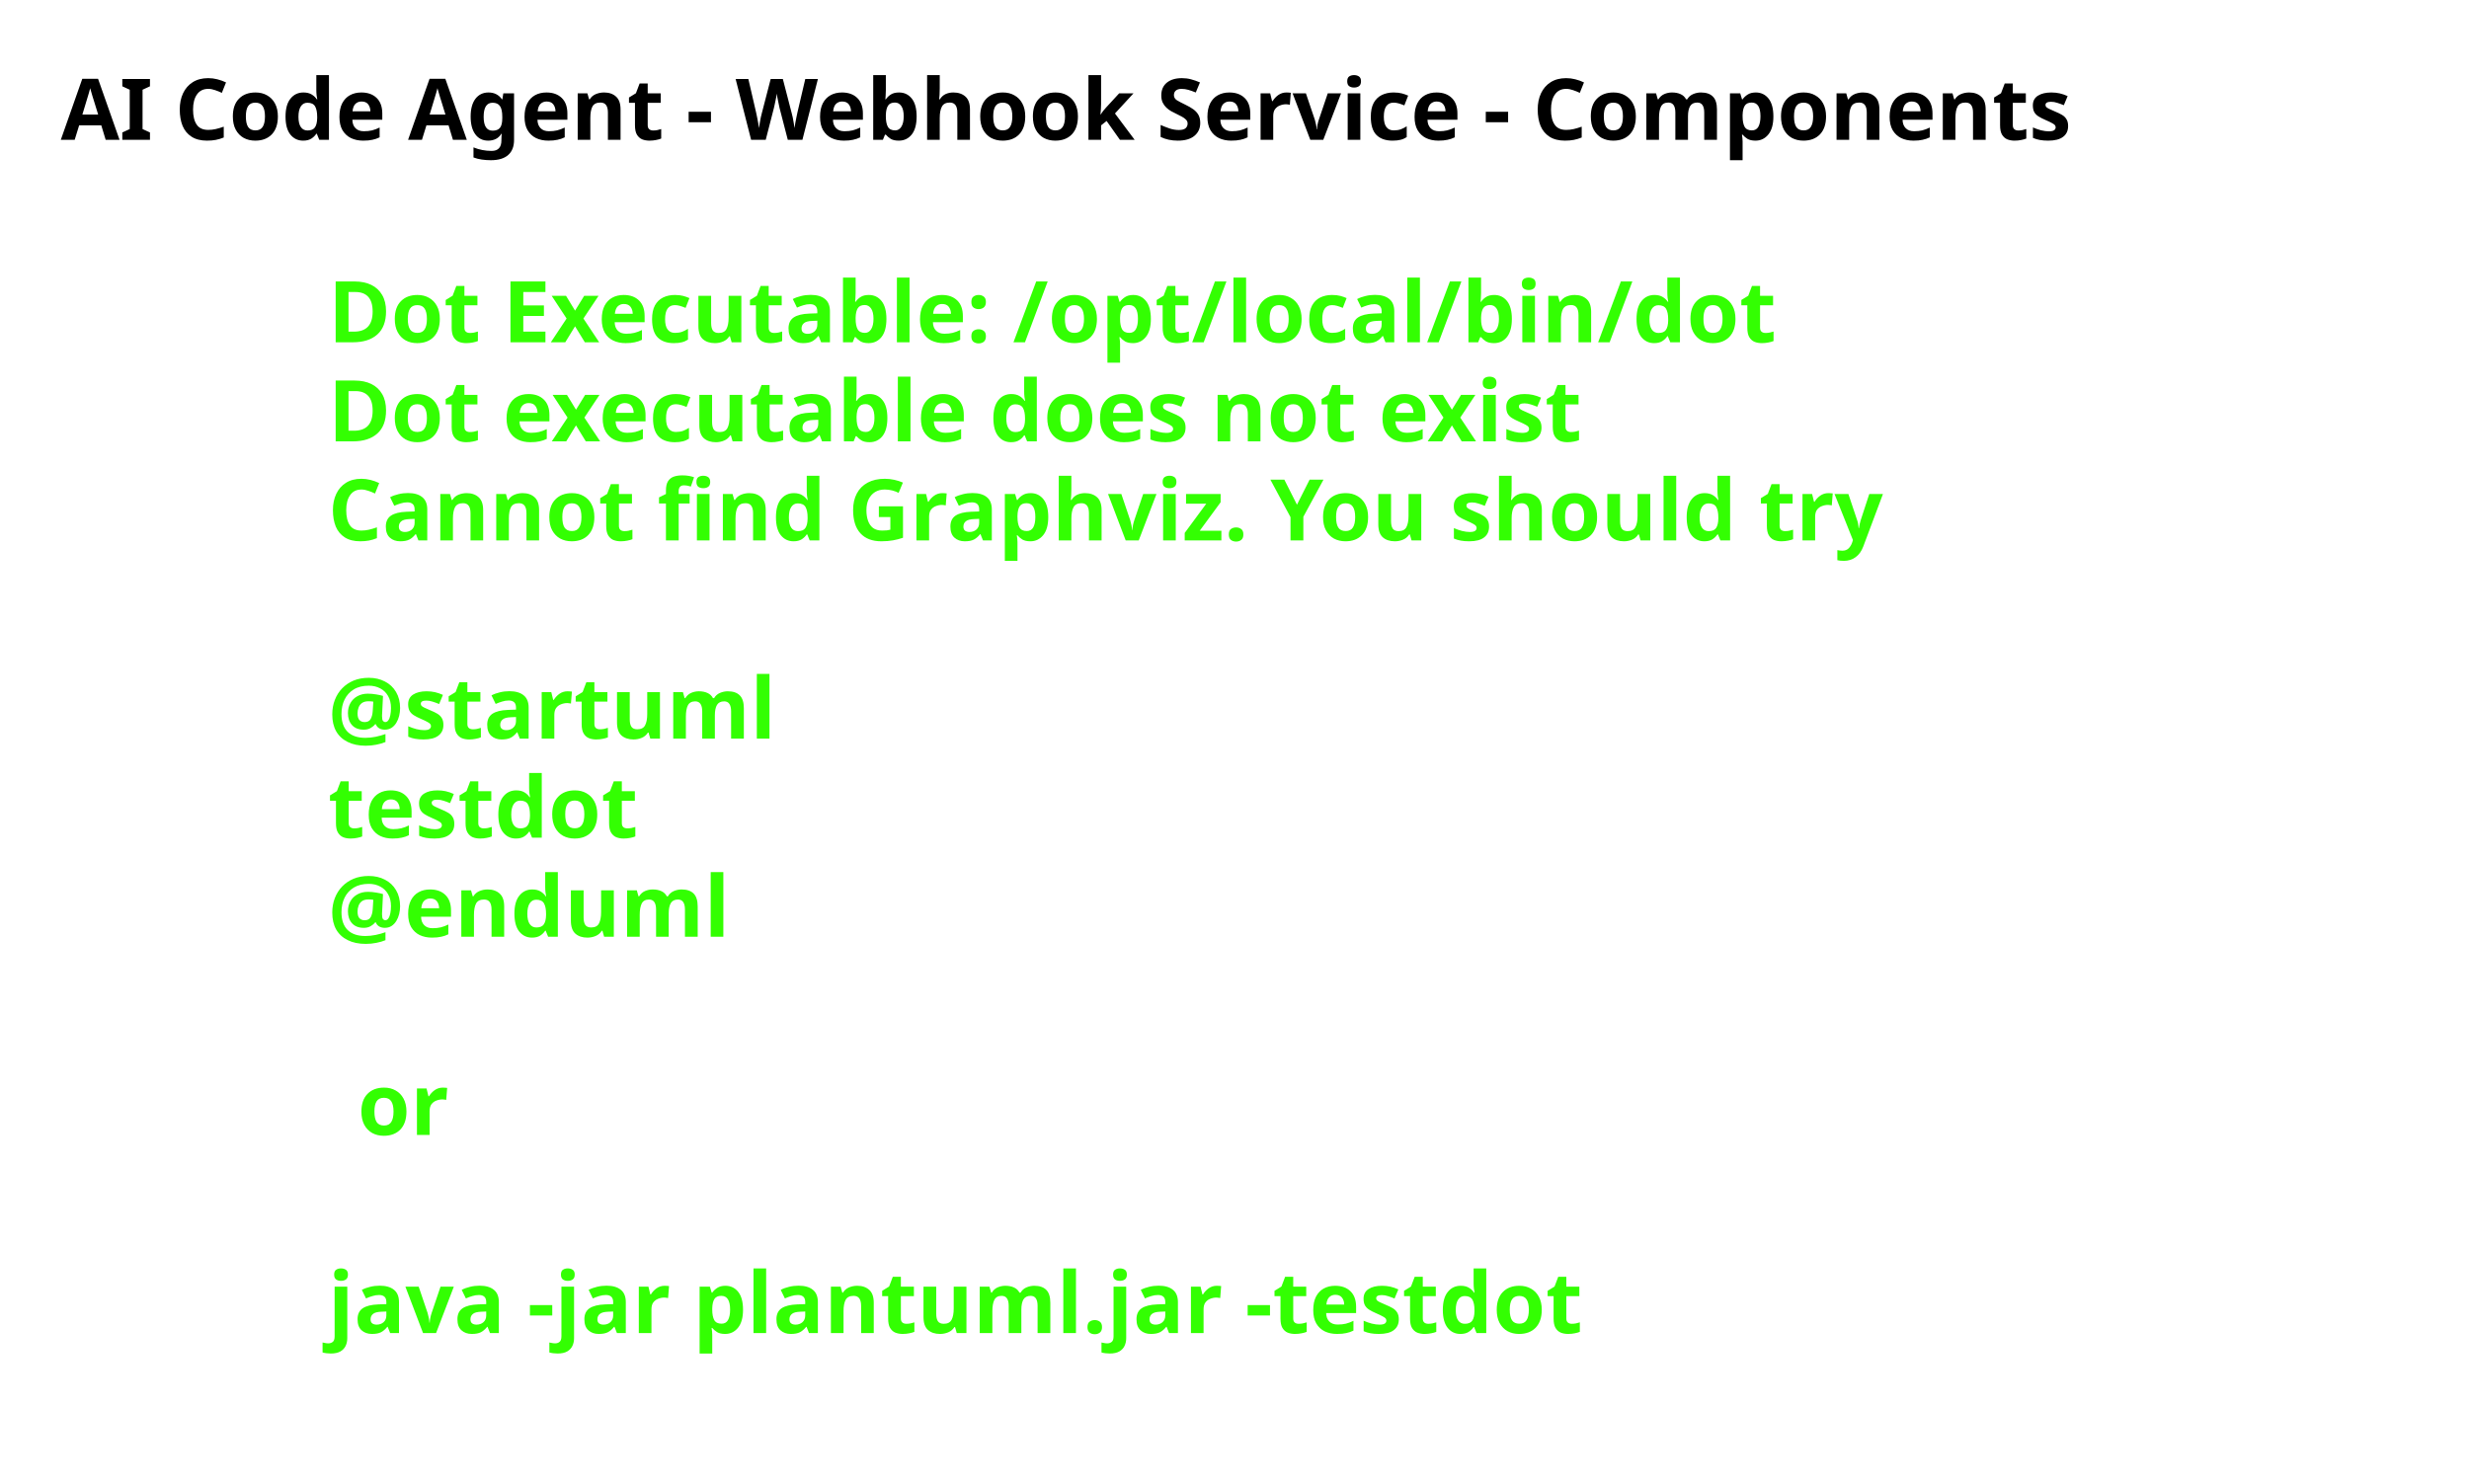
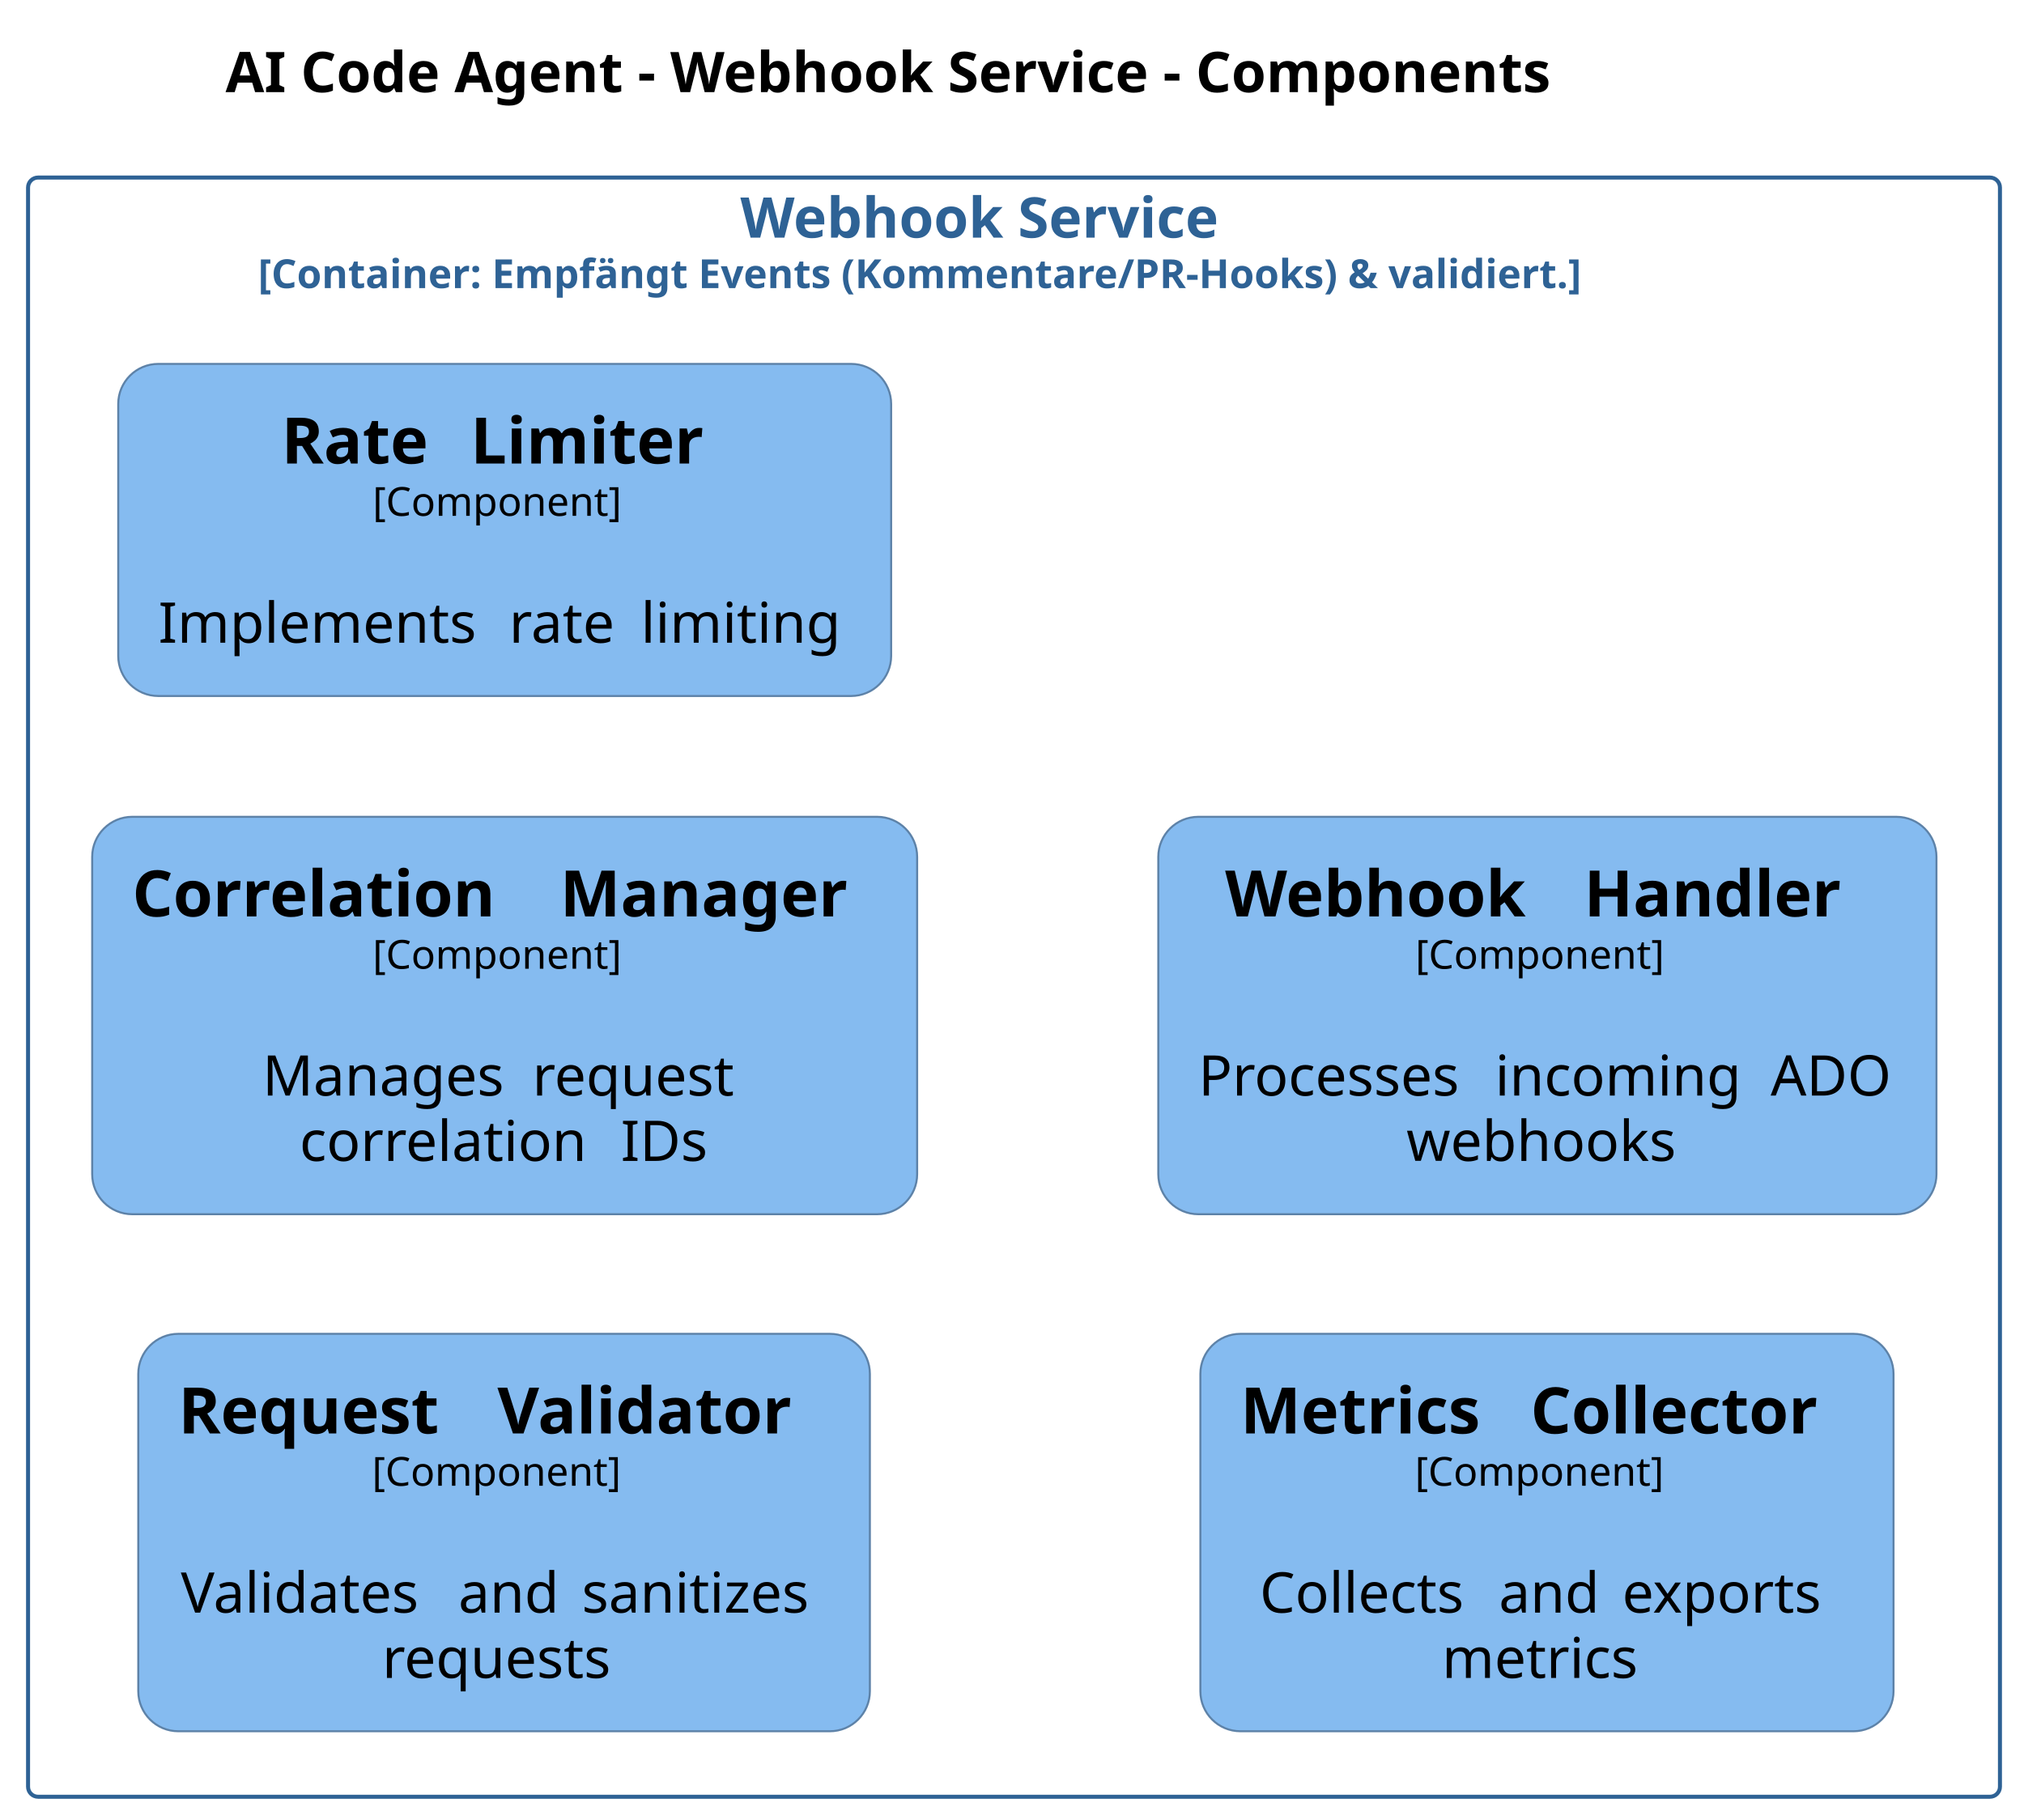
- <svg xmlns="http://www.w3.org/2000/svg" contentStyleType="text/css" data-diagram-type="DESCRIPTION" height="244px" preserveAspectRatio="none" style="width:406px;height:244px;background:#FFFFFF;" version="1.1" viewBox="0 0 406 244" width="406px" zoomAndPan="magnify">
+ <svg xmlns="http://www.w3.org/2000/svg" contentStyleType="text/css" data-diagram-type="DESCRIPTION" height="454px" preserveAspectRatio="none" style="width:505px;height:454px;background:#FFFFFF;" version="1.1" viewBox="0 0 505 454" width="505px" zoomAndPan="magnify">
  <defs />
  <g>
    <g class="title" data-source-line="2">
-       <text fill="#000000" font-family="sans-serif" font-size="14" font-weight="bold" lengthAdjust="spacing" textLength="378.451" x="10" y="22.995">AI Code Agent - Webhook Service - Components</text>
+       <text fill="#000000" font-family="sans-serif" font-size="14" font-weight="bold" lengthAdjust="spacing" textLength="378.451" x="56.274" y="22.995">AI Code Agent - Webhook Service - Components</text>
    </g>
-     <text fill="#33FF02" font-family="sans-serif" font-size="14" font-weight="bold" lengthAdjust="spacing" textLength="264.954" x="53.932" y="56.297">Dot Executable: /opt/local/bin/dot</text>
-     <text fill="#33FF02" font-family="sans-serif" font-size="14" font-weight="bold" lengthAdjust="spacing" textLength="236.264" x="53.932" y="72.594">Dot executable does not exist</text>
-     <text fill="#33FF02" font-family="sans-serif" font-size="14" font-weight="bold" lengthAdjust="spacing" textLength="291.587" x="53.932" y="88.891">Cannot find Graphviz. You should try</text>
-     <text fill="#33FF02" font-family="sans-serif" font-size="14" font-weight="bold" lengthAdjust="spacing" textLength="4.874" x="53.932" y="105.188"> </text>
-     <text fill="#33FF02" font-family="sans-serif" font-size="14" font-weight="bold" lengthAdjust="spacing" textLength="81.423" x="53.932" y="121.484">@startuml</text>
-     <text fill="#33FF02" font-family="sans-serif" font-size="14" font-weight="bold" lengthAdjust="spacing" textLength="57.545" x="53.932" y="137.781">testdot</text>
-     <text fill="#33FF02" font-family="sans-serif" font-size="14" font-weight="bold" lengthAdjust="spacing" textLength="72.837" x="53.932" y="154.078">@enduml</text>
-     <text fill="#33FF02" font-family="sans-serif" font-size="14" font-weight="bold" lengthAdjust="spacing" textLength="4.874" x="53.932" y="170.375"> </text>
-     <text fill="#33FF02" font-family="sans-serif" font-size="14" font-weight="bold" lengthAdjust="spacing" textLength="16.523" x="58.806" y="186.672">or</text>
-     <text fill="#33FF02" font-family="sans-serif" font-size="14" font-weight="bold" lengthAdjust="spacing" textLength="4.874" x="53.932" y="202.969"> </text>
-     <text fill="#33FF02" font-family="sans-serif" font-size="14" font-weight="bold" lengthAdjust="spacing" textLength="234.507" x="53.932" y="219.266">java -jar plantuml.jar -testdot</text>
-     <text fill="#33FF02" font-family="sans-serif" font-size="14" font-weight="bold" lengthAdjust="spacing" textLength="4.874" x="53.932" y="235.562"> </text>
+     <g class="cluster" data-entity="Webhook Service.n.size.10..Container. Empf.ngt Events .Kommentare.PR-Hooks. . validiert....size." data-source-line="58" data-uid="ent0002" id="cluster_Webhook Service.n.size.10..Container. Empf.ngt Events .Kommentare.PR-Hooks. . validiert....size.">
+       <rect fill="none" height="404" rx="2.5" ry="2.5" style="stroke:#2E6295;stroke-width:1;" width="492" x="7" y="44.297" />
+       <text fill="#2E6295" font-family="sans-serif" font-size="14" font-weight="bold" lengthAdjust="spacing" textLength="136.548" x="184.726" y="59.292">Webhook Service</text>
+       <text fill="#2E6295" font-family="sans-serif" font-size="10" font-weight="bold" lengthAdjust="spacing" textLength="377.222" x="64.389" y="71.876">[Container: Empfängt Events (Kommentare/PR-Hooks) &amp; validiert.]</text>
+     </g>
+     <g class="entity" data-entity="AICodeAgent.WebhookService.RequestValidator" data-source-line="59" data-uid="ent0003" id="entity_AICodeAgent.WebhookService.RequestValidator">
+       <rect fill="#85BBF0" height="99.156" rx="10" ry="10" style="stroke:#5D82A8;stroke-width:0.5;" width="182.539" x="34.5" y="332.797" />
+       <text fill="#000000" font-family="sans-serif" font-size="16" font-weight="bold" lengthAdjust="spacing" textLength="74.039" x="44.5" y="357.648">Request</text>
+       <text fill="#000000" font-family="sans-serif" font-size="16" font-weight="bold" lengthAdjust="spacing" textLength="5.57" x="118.539" y="357.648"> </text>
+       <text fill="#000000" font-family="sans-serif" font-size="16" font-weight="bold" lengthAdjust="spacing" textLength="82.93" x="124.109" y="357.648">Validator</text>
+       <text fill="#000000" font-family="sans-serif" font-size="10" lengthAdjust="spacing" textLength="65.859" x="92.84" y="370.704">[Component]</text>
+       <text fill="#000000" font-family="sans-serif" font-size="14" lengthAdjust="spacing" textLength="4.45" x="123.544" y="386.058"> </text>
+       <text fill="#000000" font-family="sans-serif" font-size="14" lengthAdjust="spacing" textLength="64.798" x="45.116" y="402.354">Validates</text>
+       <text fill="#000000" font-family="sans-serif" font-size="14" lengthAdjust="spacing" textLength="4.45" x="109.914" y="402.354"> </text>
+       <text fill="#000000" font-family="sans-serif" font-size="14" lengthAdjust="spacing" textLength="26.339" x="114.364" y="402.354">and</text>
+       <text fill="#000000" font-family="sans-serif" font-size="14" lengthAdjust="spacing" textLength="4.45" x="140.703" y="402.354"> </text>
+       <text fill="#000000" font-family="sans-serif" font-size="14" lengthAdjust="spacing" textLength="61.27" x="145.153" y="402.354">sanitizes</text>
+       <text fill="#000000" font-family="sans-serif" font-size="14" lengthAdjust="spacing" textLength="60.819" x="95.36" y="418.651">requests</text>
+     </g>
+     <g class="entity" data-entity="AICodeAgent.WebhookService.CorrelationManager" data-source-line="60" data-uid="ent0004" id="entity_AICodeAgent.WebhookService.CorrelationManager">
+       <rect fill="#85BBF0" height="99.156" rx="10" ry="10" style="stroke:#5D82A8;stroke-width:0.5;" width="205.836" x="23" y="203.797" />
+       <text fill="#000000" font-family="sans-serif" font-size="16" font-weight="bold" lengthAdjust="spacing" textLength="101.164" x="33" y="228.648">Correlation</text>
+       <text fill="#000000" font-family="sans-serif" font-size="16" font-weight="bold" lengthAdjust="spacing" textLength="5.57" x="134.164" y="228.648"> </text>
+       <text fill="#000000" font-family="sans-serif" font-size="16" font-weight="bold" lengthAdjust="spacing" textLength="79.102" x="139.734" y="228.648">Manager</text>
+       <text fill="#000000" font-family="sans-serif" font-size="10" lengthAdjust="spacing" textLength="65.859" x="92.988" y="241.704">[Component]</text>
+       <text fill="#000000" font-family="sans-serif" font-size="14" lengthAdjust="spacing" textLength="4.45" x="123.693" y="257.058"> </text>
+       <text fill="#000000" font-family="sans-serif" font-size="14" lengthAdjust="spacing" textLength="62.904" x="65.478" y="273.354">Manages</text>
+       <text fill="#000000" font-family="sans-serif" font-size="14" lengthAdjust="spacing" textLength="4.45" x="128.382" y="273.354"> </text>
+       <text fill="#000000" font-family="sans-serif" font-size="14" lengthAdjust="spacing" textLength="53.525" x="132.833" y="273.354">request</text>
+       <text fill="#000000" font-family="sans-serif" font-size="14" lengthAdjust="spacing" textLength="75.674" x="74.754" y="289.651">correlation</text>
+       <text fill="#000000" font-family="sans-serif" font-size="14" lengthAdjust="spacing" textLength="4.45" x="150.428" y="289.651"> </text>
+       <text fill="#000000" font-family="sans-serif" font-size="14" lengthAdjust="spacing" textLength="22.203" x="154.878" y="289.651">IDs</text>
+     </g>
+     <g class="entity" data-entity="AICodeAgent.WebhookService.RateLimiter" data-source-line="61" data-uid="ent0005" id="entity_AICodeAgent.WebhookService.RateLimiter">
+       <rect fill="#85BBF0" height="82.859" rx="10" ry="10" style="stroke:#5D82A8;stroke-width:0.5;" width="192.847" x="29.5" y="90.797" />
+       <text fill="#000000" font-family="sans-serif" font-size="16" font-weight="bold" lengthAdjust="spacing" textLength="41.617" x="70.216" y="115.648">Rate</text>
+       <text fill="#000000" font-family="sans-serif" font-size="16" font-weight="bold" lengthAdjust="spacing" textLength="5.57" x="111.834" y="115.648"> </text>
+       <text fill="#000000" font-family="sans-serif" font-size="16" font-weight="bold" lengthAdjust="spacing" textLength="64.227" x="117.404" y="115.648">Limiter</text>
+       <text fill="#000000" font-family="sans-serif" font-size="10" lengthAdjust="spacing" textLength="65.859" x="92.994" y="128.704">[Component]</text>
+       <text fill="#000000" font-family="sans-serif" font-size="14" lengthAdjust="spacing" textLength="4.45" x="123.698" y="144.058"> </text>
+       <text fill="#000000" font-family="sans-serif" font-size="14" lengthAdjust="spacing" textLength="83.064" x="39.5" y="160.355">Implements</text>
+       <text fill="#000000" font-family="sans-serif" font-size="14" lengthAdjust="spacing" textLength="4.45" x="122.564" y="160.355"> </text>
+       <text fill="#000000" font-family="sans-serif" font-size="14" lengthAdjust="spacing" textLength="28.438" x="127.014" y="160.355">rate</text>
+       <text fill="#000000" font-family="sans-serif" font-size="14" lengthAdjust="spacing" textLength="4.45" x="155.451" y="160.355"> </text>
+       <text fill="#000000" font-family="sans-serif" font-size="14" lengthAdjust="spacing" textLength="52.445" x="159.901" y="160.355">limiting</text>
+     </g>
+     <g class="entity" data-entity="AICodeAgent.WebhookService.MetricsCollector" data-source-line="62" data-uid="ent0006" id="entity_AICodeAgent.WebhookService.MetricsCollector">
+       <rect fill="#85BBF0" height="99.156" rx="10" ry="10" style="stroke:#5D82A8;stroke-width:0.5;" width="172.945" x="299.5" y="332.797" />
+       <text fill="#000000" font-family="sans-serif" font-size="16" font-weight="bold" lengthAdjust="spacing" textLength="66.805" x="309.5" y="357.648">Metrics</text>
+       <text fill="#000000" font-family="sans-serif" font-size="16" font-weight="bold" lengthAdjust="spacing" textLength="5.57" x="376.305" y="357.648"> </text>
+       <text fill="#000000" font-family="sans-serif" font-size="16" font-weight="bold" lengthAdjust="spacing" textLength="80.57" x="381.875" y="357.648">Collector</text>
+       <text fill="#000000" font-family="sans-serif" font-size="10" lengthAdjust="spacing" textLength="65.859" x="353.043" y="370.704">[Component]</text>
+       <text fill="#000000" font-family="sans-serif" font-size="14" lengthAdjust="spacing" textLength="4.45" x="383.748" y="386.058"> </text>
+       <text fill="#000000" font-family="sans-serif" font-size="14" lengthAdjust="spacing" textLength="55.214" x="314.301" y="402.354">Collects</text>
+       <text fill="#000000" font-family="sans-serif" font-size="14" lengthAdjust="spacing" textLength="4.45" x="369.515" y="402.354"> </text>
+       <text fill="#000000" font-family="sans-serif" font-size="14" lengthAdjust="spacing" textLength="26.339" x="373.965" y="402.354">and</text>
+       <text fill="#000000" font-family="sans-serif" font-size="14" lengthAdjust="spacing" textLength="4.45" x="400.304" y="402.354"> </text>
+       <text fill="#000000" font-family="sans-serif" font-size="14" lengthAdjust="spacing" textLength="52.89" x="404.754" y="402.354">exports</text>
+       <text fill="#000000" font-family="sans-serif" font-size="14" lengthAdjust="spacing" textLength="52.377" x="359.784" y="418.651">metrics</text>
+     </g>
+     <g class="entity" data-entity="AICodeAgent.WebhookService.WebhookHandler" data-source-line="63" data-uid="ent0007" id="entity_AICodeAgent.WebhookService.WebhookHandler">
+       <rect fill="#85BBF0" height="99.156" rx="10" ry="10" style="stroke:#5D82A8;stroke-width:0.5;" width="194.159" x="289" y="203.797" />
+       <text fill="#000000" font-family="sans-serif" font-size="16" font-weight="bold" lengthAdjust="spacing" textLength="83.969" x="305.681" y="228.648">Webhook</text>
+       <text fill="#000000" font-family="sans-serif" font-size="16" font-weight="bold" lengthAdjust="spacing" textLength="5.57" x="389.65" y="228.648"> </text>
+       <text fill="#000000" font-family="sans-serif" font-size="16" font-weight="bold" lengthAdjust="spacing" textLength="71.258" x="395.22" y="228.648">Handler</text>
+       <text fill="#000000" font-family="sans-serif" font-size="10" lengthAdjust="spacing" textLength="65.859" x="353.15" y="241.704">[Component]</text>
+       <text fill="#000000" font-family="sans-serif" font-size="14" lengthAdjust="spacing" textLength="4.45" x="383.854" y="257.058"> </text>
+       <text fill="#000000" font-family="sans-serif" font-size="14" lengthAdjust="spacing" textLength="69.569" x="299" y="273.354">Processes</text>
+       <text fill="#000000" font-family="sans-serif" font-size="14" lengthAdjust="spacing" textLength="4.45" x="368.569" y="273.354"> </text>
+       <text fill="#000000" font-family="sans-serif" font-size="14" lengthAdjust="spacing" textLength="64.312" x="373.019" y="273.354">incoming</text>
+       <text fill="#000000" font-family="sans-serif" font-size="14" lengthAdjust="spacing" textLength="4.45" x="437.332" y="273.354"> </text>
+       <text fill="#000000" font-family="sans-serif" font-size="14" lengthAdjust="spacing" textLength="31.377" x="441.782" y="273.354">ADO</text>
+       <text fill="#000000" font-family="sans-serif" font-size="14" lengthAdjust="spacing" textLength="70.356" x="350.902" y="289.651">webhooks</text>
+     </g>
  </g>
</svg>
